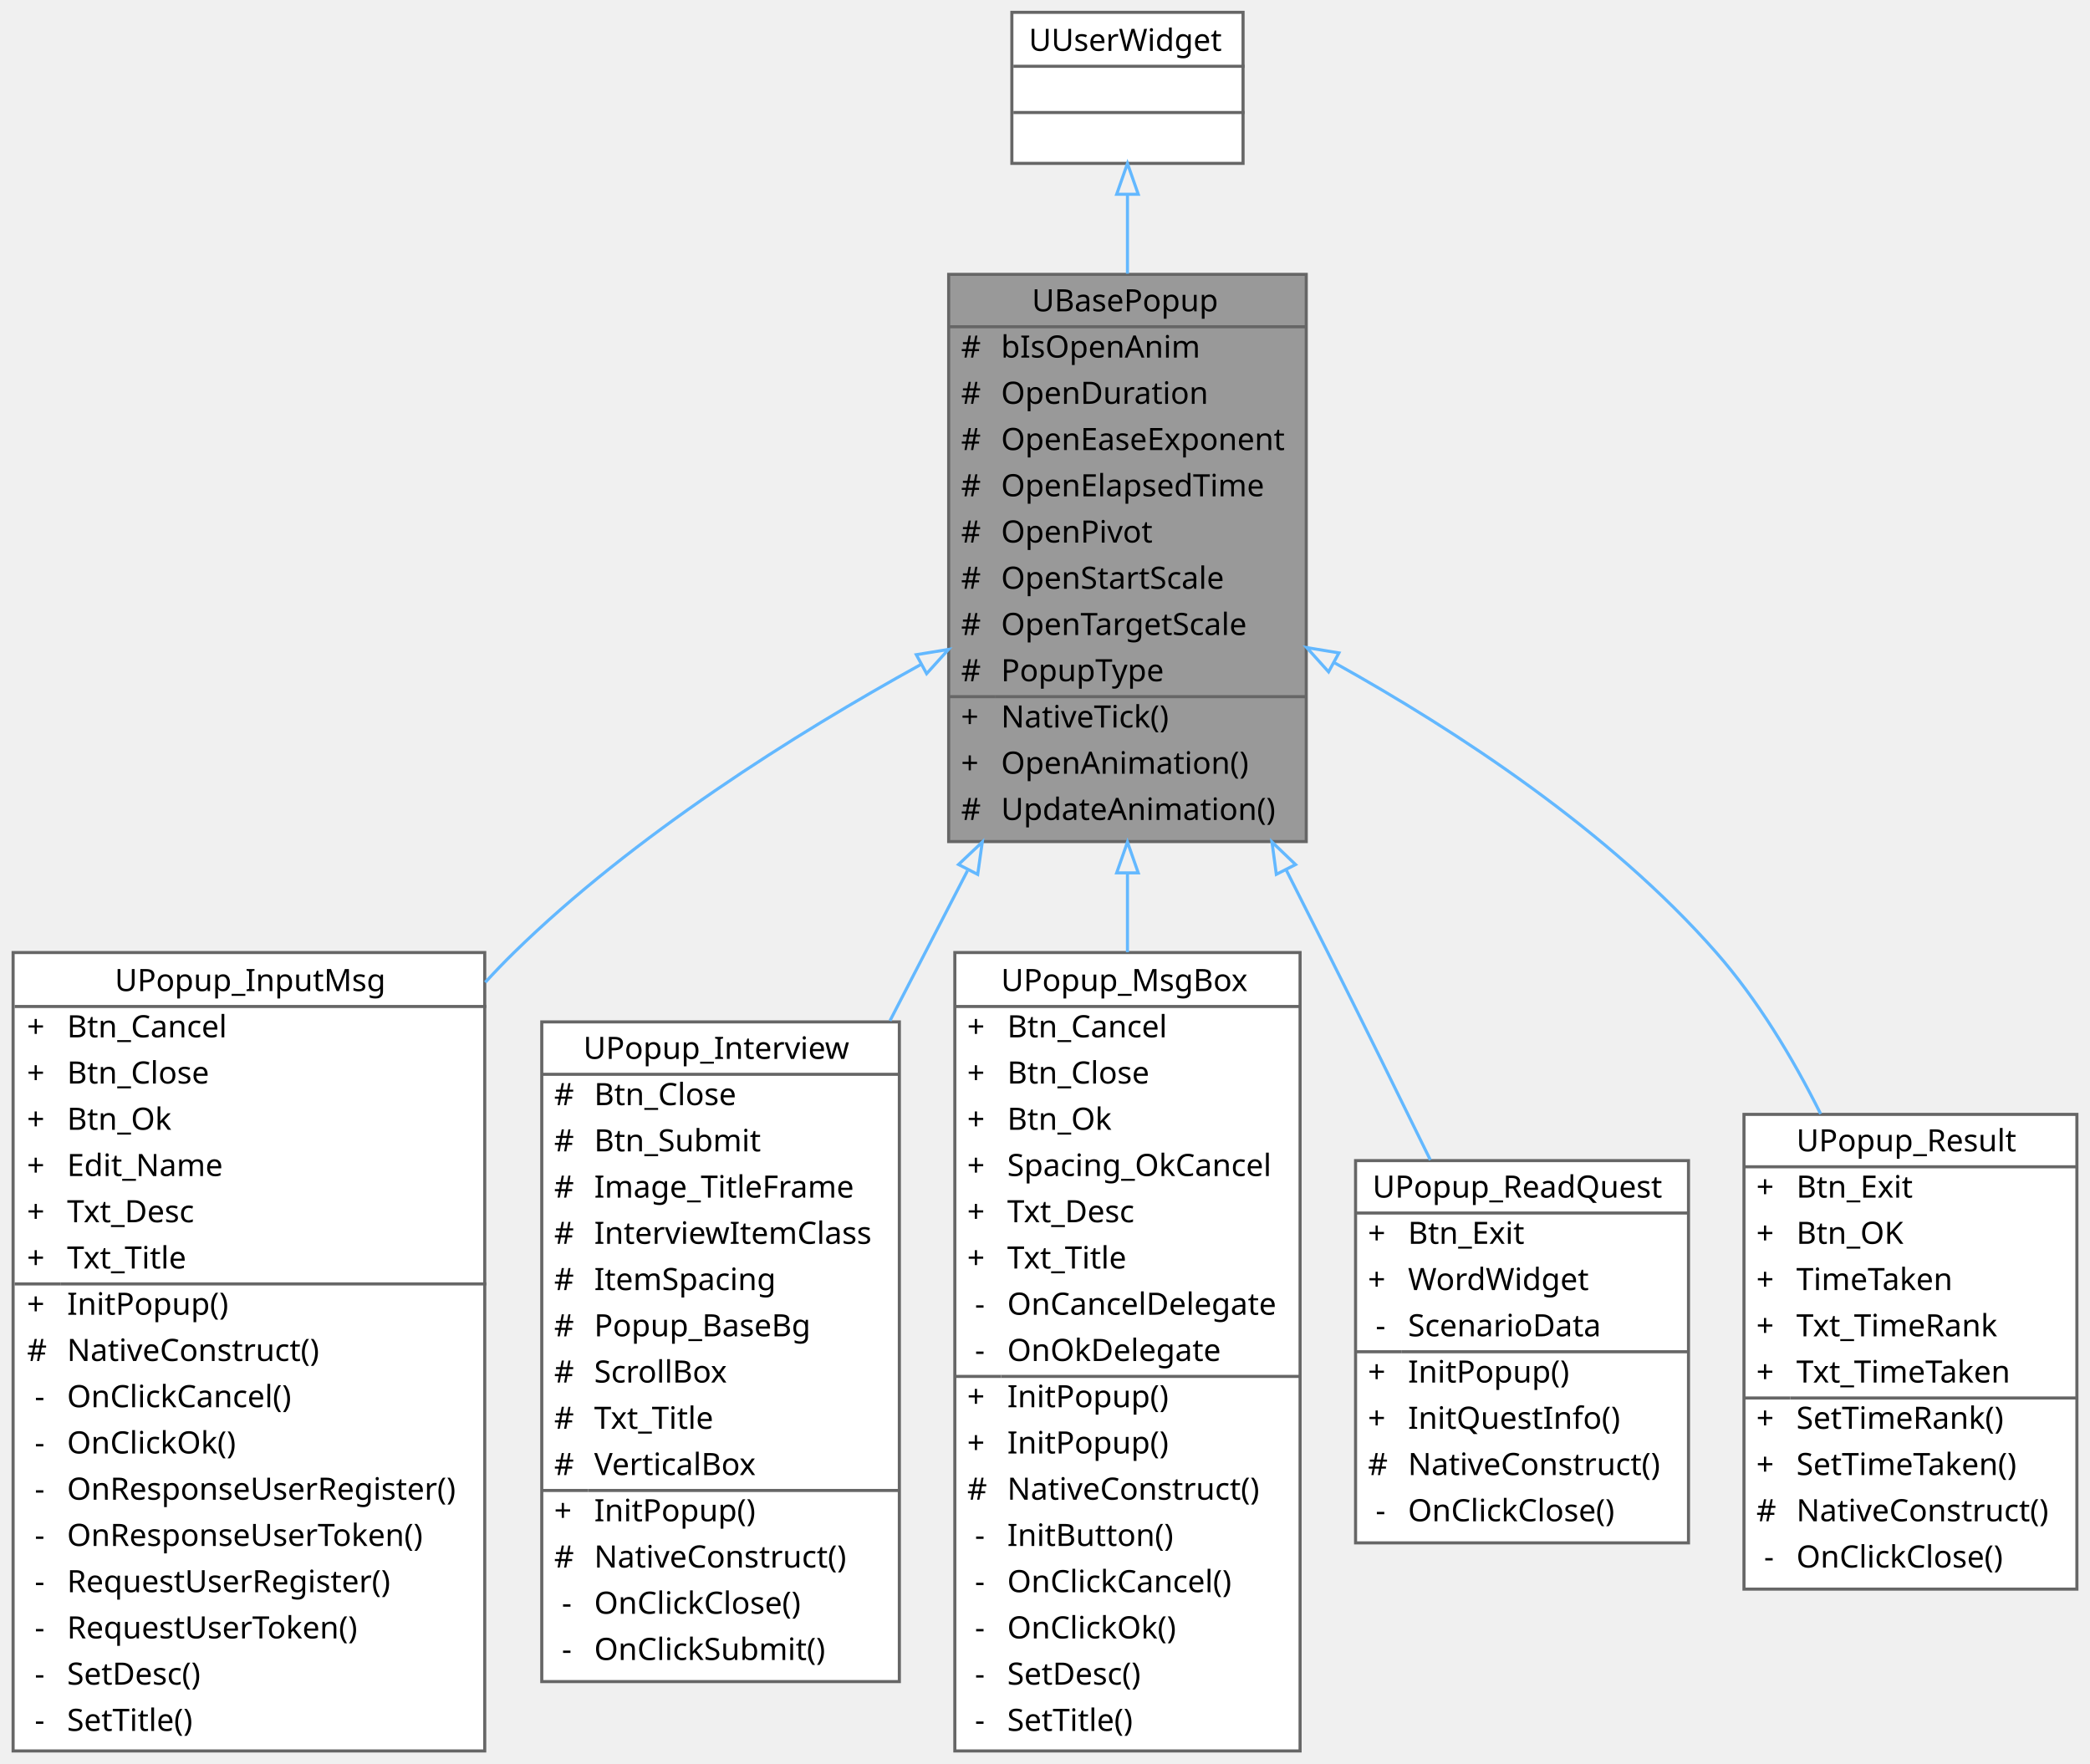
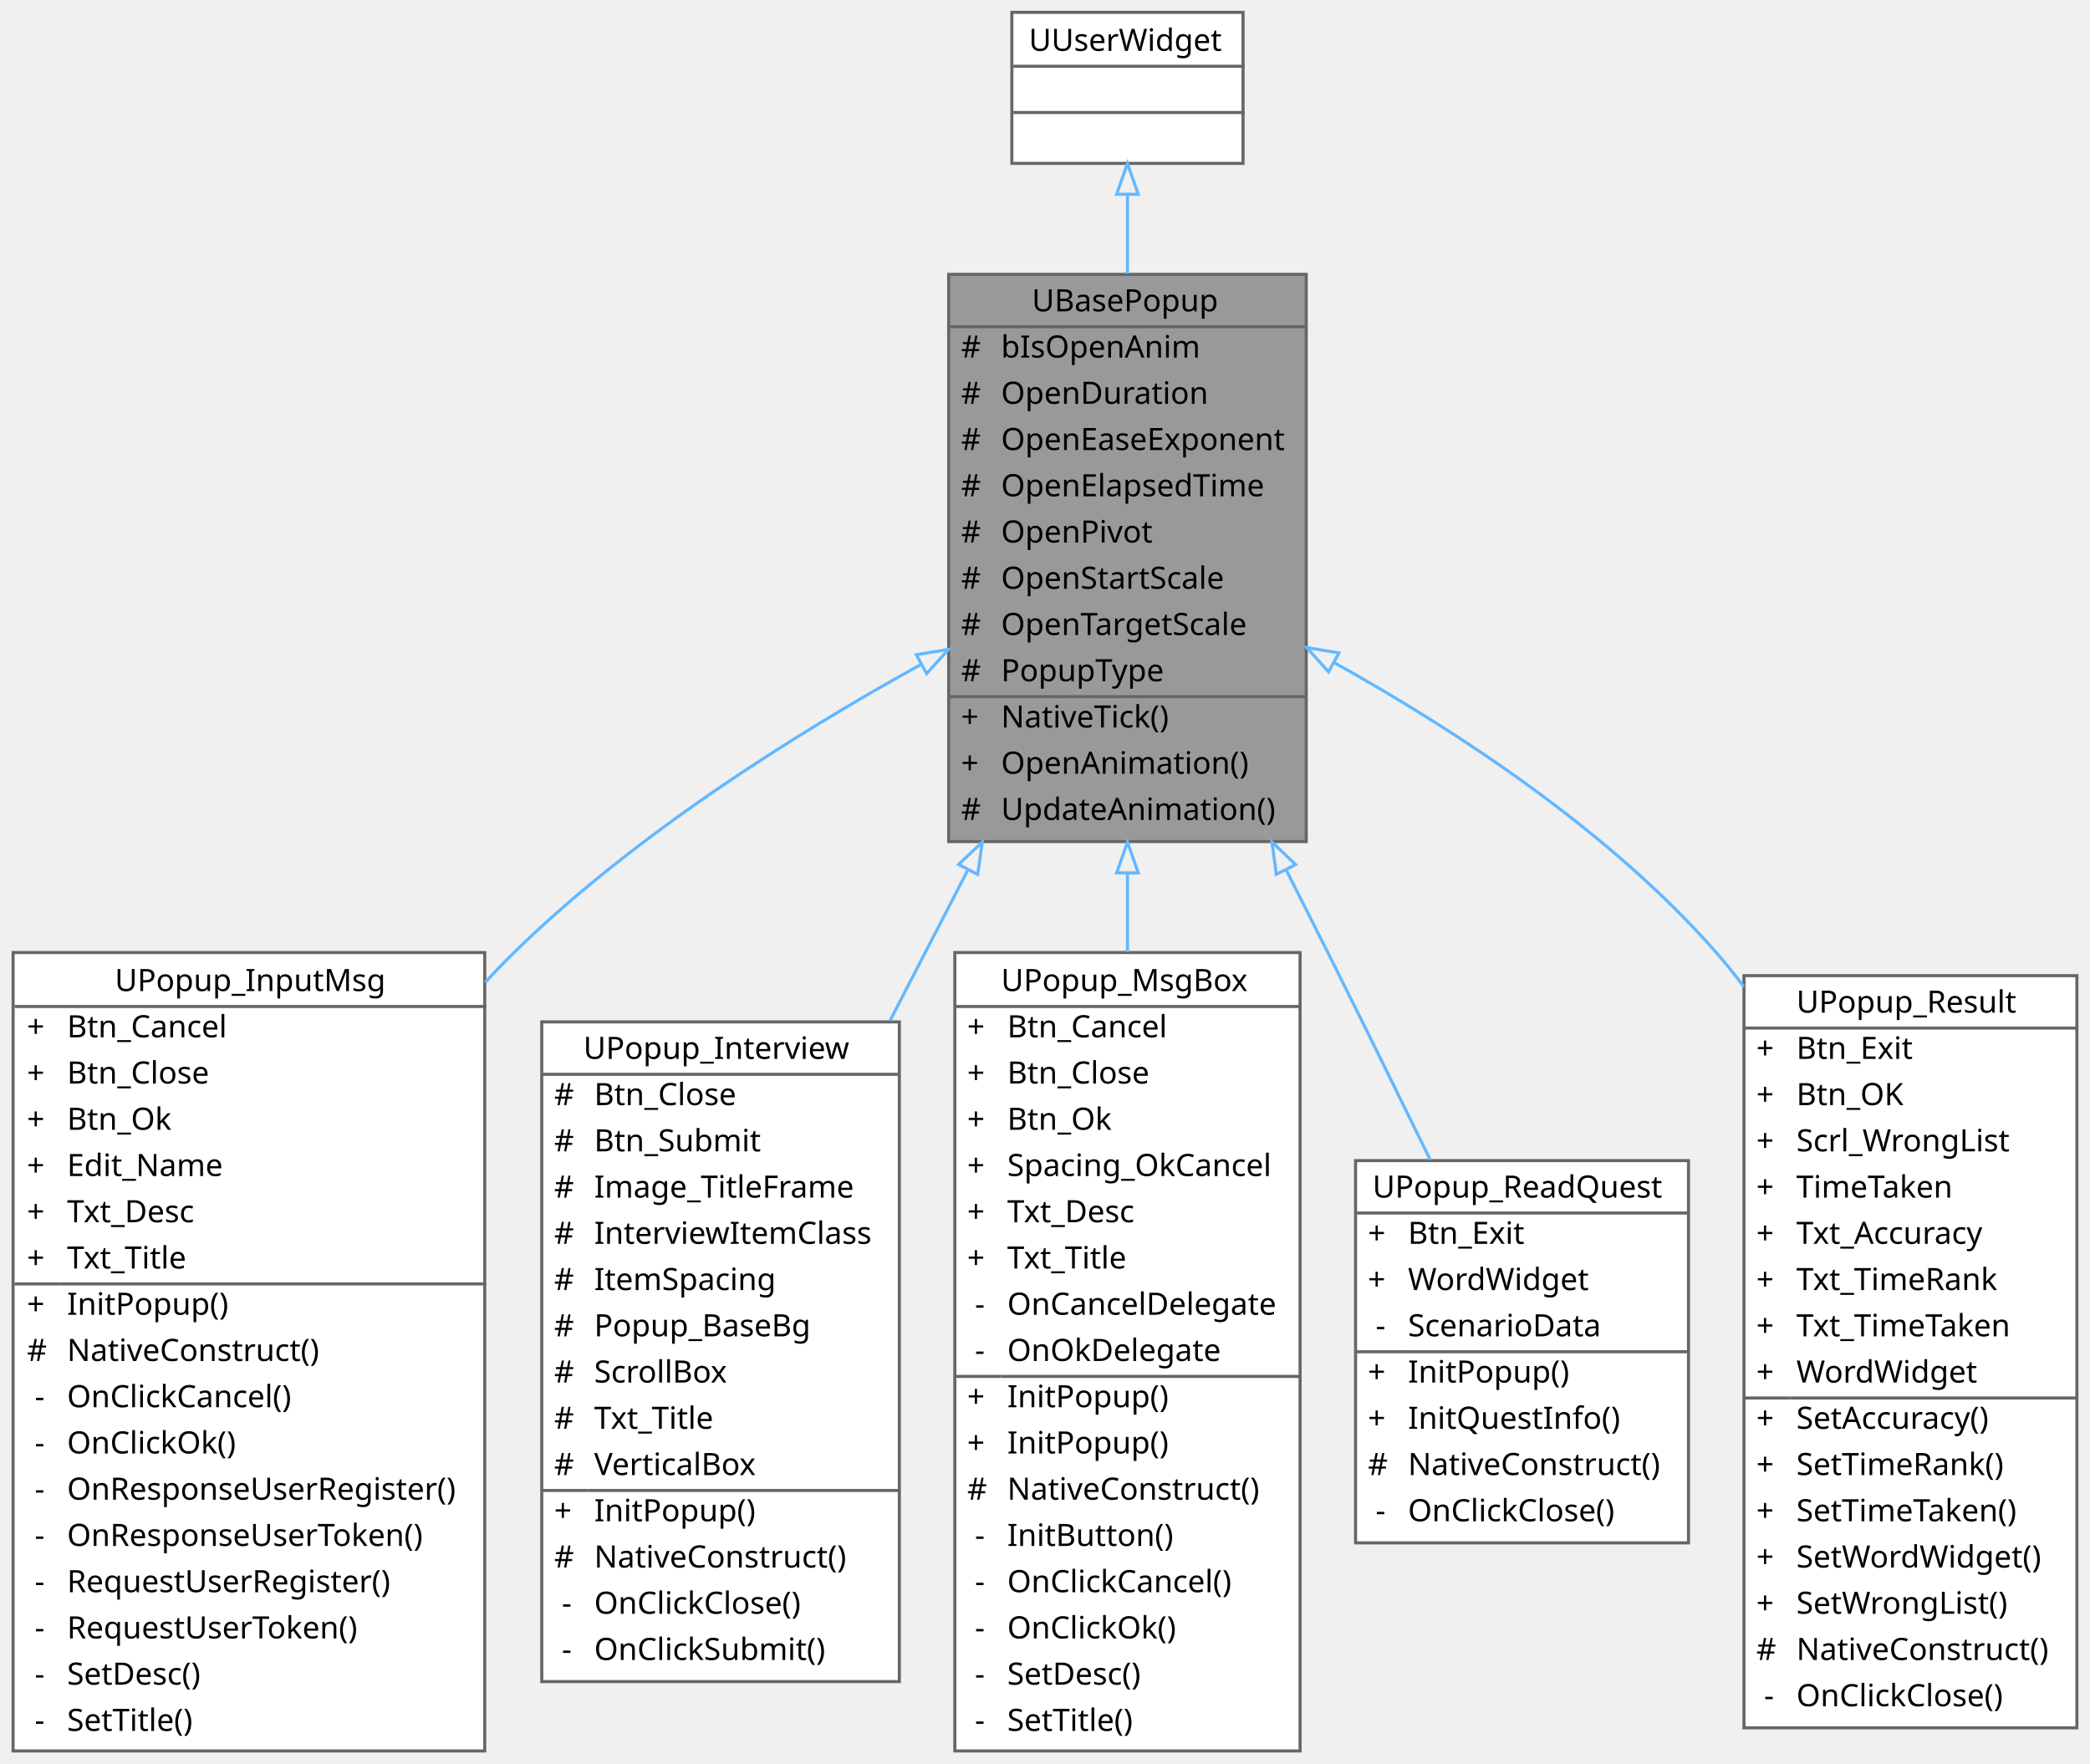
<svg xmlns="http://www.w3.org/2000/svg" xmlns:xlink="http://www.w3.org/1999/xlink" width="678pt" height="572pt" viewBox="0.00 0.00 677.50 572.00">
  <g id="graph0" class="graph" transform="scale(1 1) rotate(0) translate(4 568)">
    <g id="Node000001" class="node">
      <g id="a_Node000001">
        <a xlink:title="모든 팝업의 기본 클래스">
          <polygon fill="#999999" stroke="transparent" points="419.5,-479 303.5,-479 303.5,-295 419.5,-295 419.5,-479" />
          <text text-anchor="start" x="330.5" y="-467" font-family="Malgun Gothic" font-size="10.00">UBasePopup</text>
          <text text-anchor="start" x="307.5" y="-452" font-family="Malgun Gothic" font-size="10.00">#</text>
          <text text-anchor="start" x="320.5" y="-452" font-family="Malgun Gothic" font-size="10.00">bIsOpenAnim</text>
          <text text-anchor="start" x="307.5" y="-437" font-family="Malgun Gothic" font-size="10.00">#</text>
          <text text-anchor="start" x="320.5" y="-437" font-family="Malgun Gothic" font-size="10.00">OpenDuration</text>
          <text text-anchor="start" x="307.5" y="-422" font-family="Malgun Gothic" font-size="10.00">#</text>
          <text text-anchor="start" x="320.5" y="-422" font-family="Malgun Gothic" font-size="10.00">OpenEaseExponent</text>
          <text text-anchor="start" x="307.5" y="-407" font-family="Malgun Gothic" font-size="10.00">#</text>
          <text text-anchor="start" x="320.5" y="-407" font-family="Malgun Gothic" font-size="10.00">OpenElapsedTime</text>
          <text text-anchor="start" x="307.5" y="-392" font-family="Malgun Gothic" font-size="10.00">#</text>
          <text text-anchor="start" x="320.5" y="-392" font-family="Malgun Gothic" font-size="10.00">OpenPivot</text>
          <text text-anchor="start" x="307.5" y="-377" font-family="Malgun Gothic" font-size="10.00">#</text>
          <text text-anchor="start" x="320.5" y="-377" font-family="Malgun Gothic" font-size="10.00">OpenStartScale</text>
          <text text-anchor="start" x="307.5" y="-362" font-family="Malgun Gothic" font-size="10.00">#</text>
          <text text-anchor="start" x="320.5" y="-362" font-family="Malgun Gothic" font-size="10.00">OpenTargetScale</text>
          <text text-anchor="start" x="307.5" y="-347" font-family="Malgun Gothic" font-size="10.00">#</text>
          <text text-anchor="start" x="320.5" y="-347" font-family="Malgun Gothic" font-size="10.00">PopupType</text>
          <text text-anchor="start" x="307.5" y="-332" font-family="Malgun Gothic" font-size="10.00">+</text>
          <text text-anchor="start" x="320.5" y="-332" font-family="Malgun Gothic" font-size="10.00">NativeTick()</text>
          <text text-anchor="start" x="307.5" y="-317" font-family="Malgun Gothic" font-size="10.00">+</text>
          <text text-anchor="start" x="320.5" y="-317" font-family="Malgun Gothic" font-size="10.00">OpenAnimation()</text>
          <text text-anchor="start" x="307.5" y="-302" font-family="Malgun Gothic" font-size="10.00">#</text>
          <text text-anchor="start" x="320.5" y="-302" font-family="Malgun Gothic" font-size="10.00">UpdateAnimation()</text>
          <polygon fill="#666666" stroke="#666666" points="303.5,-462 303.5,-462 419.5,-462 419.5,-462 303.5,-462" />
          <polygon fill="#666666" stroke="#666666" points="303.5,-342 303.5,-342 318.5,-342 318.5,-342 303.5,-342" />
          <polygon fill="#666666" stroke="#666666" points="318.5,-342 318.5,-342 419.5,-342 419.5,-342 318.5,-342" />
          <polygon fill="none" stroke="#666666" points="303.5,-295 303.5,-479 419.5,-479 419.5,-295 303.5,-295" />
        </a>
      </g>
    </g>
    <g id="Node000003" class="node">
      <g id="a_Node000003">
        <a xlink:href="classUPopup__InputMsg.html" target="_top" xlink:title=" ">
          <polygon fill="white" stroke="transparent" points="153,-259 0,-259 0,0 153,0 153,-259" />
          <text text-anchor="start" x="33" y="-246.5" font-family="Malgun Gothic" font-size="10.00">UPopup_InputMsg</text>
          <text text-anchor="start" x="4.5" y="-231.5" font-family="Malgun Gothic" font-size="10.00">+</text>
          <text text-anchor="start" x="17.5" y="-231.5" font-family="Malgun Gothic" font-size="10.00">Btn_Cancel</text>
          <text text-anchor="start" x="4.5" y="-216.5" font-family="Malgun Gothic" font-size="10.00">+</text>
          <text text-anchor="start" x="17.5" y="-216.5" font-family="Malgun Gothic" font-size="10.00">Btn_Close</text>
          <text text-anchor="start" x="4.5" y="-201.5" font-family="Malgun Gothic" font-size="10.00">+</text>
          <text text-anchor="start" x="17.5" y="-201.5" font-family="Malgun Gothic" font-size="10.00">Btn_Ok</text>
          <text text-anchor="start" x="4.5" y="-186.5" font-family="Malgun Gothic" font-size="10.00">+</text>
          <text text-anchor="start" x="17.5" y="-186.5" font-family="Malgun Gothic" font-size="10.00">Edit_Name</text>
          <text text-anchor="start" x="4.5" y="-171.5" font-family="Malgun Gothic" font-size="10.00">+</text>
          <text text-anchor="start" x="17.5" y="-171.5" font-family="Malgun Gothic" font-size="10.00">Txt_Desc</text>
          <text text-anchor="start" x="4.5" y="-156.5" font-family="Malgun Gothic" font-size="10.00">+</text>
          <text text-anchor="start" x="17.5" y="-156.5" font-family="Malgun Gothic" font-size="10.00">Txt_Title</text>
          <text text-anchor="start" x="4.5" y="-141.5" font-family="Malgun Gothic" font-size="10.00">+</text>
          <text text-anchor="start" x="17.5" y="-141.5" font-family="Malgun Gothic" font-size="10.00">InitPopup()</text>
          <text text-anchor="start" x="4.5" y="-126.5" font-family="Malgun Gothic" font-size="10.00">#</text>
          <text text-anchor="start" x="17.5" y="-126.5" font-family="Malgun Gothic" font-size="10.00">NativeConstruct()</text>
          <text text-anchor="start" x="7" y="-111.5" font-family="Malgun Gothic" font-size="10.00">-</text>
          <text text-anchor="start" x="17.5" y="-111.5" font-family="Malgun Gothic" font-size="10.00">OnClickCancel()</text>
          <text text-anchor="start" x="7" y="-96.5" font-family="Malgun Gothic" font-size="10.00">-</text>
          <text text-anchor="start" x="17.5" y="-96.5" font-family="Malgun Gothic" font-size="10.00">OnClickOk()</text>
          <text text-anchor="start" x="7" y="-81.5" font-family="Malgun Gothic" font-size="10.00">-</text>
          <text text-anchor="start" x="17.5" y="-81.5" font-family="Malgun Gothic" font-size="10.00">OnResponseUserRegister()</text>
          <text text-anchor="start" x="7" y="-66.5" font-family="Malgun Gothic" font-size="10.00">-</text>
          <text text-anchor="start" x="17.5" y="-66.5" font-family="Malgun Gothic" font-size="10.00">OnResponseUserToken()</text>
          <text text-anchor="start" x="7" y="-51.5" font-family="Malgun Gothic" font-size="10.00">-</text>
          <text text-anchor="start" x="17.5" y="-51.5" font-family="Malgun Gothic" font-size="10.00">RequestUserRegister()</text>
          <text text-anchor="start" x="7" y="-36.5" font-family="Malgun Gothic" font-size="10.00">-</text>
          <text text-anchor="start" x="17.5" y="-36.5" font-family="Malgun Gothic" font-size="10.00">RequestUserToken()</text>
          <text text-anchor="start" x="7" y="-21.5" font-family="Malgun Gothic" font-size="10.00">-</text>
          <text text-anchor="start" x="17.5" y="-21.5" font-family="Malgun Gothic" font-size="10.00">SetDesc()</text>
          <text text-anchor="start" x="7" y="-6.5" font-family="Malgun Gothic" font-size="10.00">-</text>
          <text text-anchor="start" x="17.5" y="-6.5" font-family="Malgun Gothic" font-size="10.00">SetTitle()</text>
          <polygon fill="#666666" stroke="#666666" points="0.5,-241.5 0.5,-241.5 153.5,-241.5 153.5,-241.5 0.5,-241.5" />
          <polygon fill="#666666" stroke="#666666" points="0.5,-151.5 0.5,-151.5 15.5,-151.5 15.5,-151.5 0.5,-151.5" />
          <polygon fill="#666666" stroke="#666666" points="15.5,-151.5 15.5,-151.5 153.5,-151.5 153.5,-151.5 15.5,-151.5" />
          <polygon fill="none" stroke="#666666" points="0,0 0,-259 153,-259 153,0 0,0" />
        </a>
      </g>
    </g>
    <g id="edge2_Node000001_Node000003" class="edge">
      <g id="a_edge2_Node000001_Node000003">
        <a xlink:title=" ">
          <path fill="none" stroke="#63b8ff" d="M294.59,-352.5C253.46,-329.79 201.39,-297.05 162.5,-259 159.33,-255.9 156.22,-252.67 153.16,-249.33" />
          <polygon fill="none" stroke="#63b8ff" points="293,-355.62 303.45,-357.33 296.35,-349.47 293,-355.62" />
        </a>
      </g>
    </g>
    <g id="Node000004" class="node">
      <g id="a_Node000004">
        <a xlink:href="classUPopup__Interview.html" target="_top" xlink:title=" ">
          <polygon fill="white" stroke="transparent" points="287.5,-236.5 171.5,-236.5 171.5,-22.5 287.5,-22.5 287.5,-236.5" />
          <text text-anchor="start" x="185" y="-224.5" font-family="Malgun Gothic" font-size="10.00">UPopup_Interview</text>
          <text text-anchor="start" x="175.5" y="-209.5" font-family="Malgun Gothic" font-size="10.00">#</text>
          <text text-anchor="start" x="188.5" y="-209.5" font-family="Malgun Gothic" font-size="10.00">Btn_Close</text>
          <text text-anchor="start" x="175.5" y="-194.5" font-family="Malgun Gothic" font-size="10.00">#</text>
          <text text-anchor="start" x="188.5" y="-194.5" font-family="Malgun Gothic" font-size="10.00">Btn_Submit</text>
          <text text-anchor="start" x="175.5" y="-179.5" font-family="Malgun Gothic" font-size="10.00">#</text>
          <text text-anchor="start" x="188.5" y="-179.5" font-family="Malgun Gothic" font-size="10.00">Image_TitleFrame</text>
          <text text-anchor="start" x="175.5" y="-164.5" font-family="Malgun Gothic" font-size="10.00">#</text>
          <text text-anchor="start" x="188.5" y="-164.5" font-family="Malgun Gothic" font-size="10.00">InterviewItemClass</text>
          <text text-anchor="start" x="175.5" y="-149.5" font-family="Malgun Gothic" font-size="10.00">#</text>
          <text text-anchor="start" x="188.5" y="-149.5" font-family="Malgun Gothic" font-size="10.00">ItemSpacing</text>
          <text text-anchor="start" x="175.5" y="-134.5" font-family="Malgun Gothic" font-size="10.00">#</text>
          <text text-anchor="start" x="188.5" y="-134.5" font-family="Malgun Gothic" font-size="10.00">Popup_BaseBg</text>
          <text text-anchor="start" x="175.5" y="-119.5" font-family="Malgun Gothic" font-size="10.00">#</text>
          <text text-anchor="start" x="188.5" y="-119.5" font-family="Malgun Gothic" font-size="10.00">ScrollBox</text>
          <text text-anchor="start" x="175.5" y="-104.5" font-family="Malgun Gothic" font-size="10.00">#</text>
          <text text-anchor="start" x="188.5" y="-104.5" font-family="Malgun Gothic" font-size="10.00">Txt_Title</text>
          <text text-anchor="start" x="175.5" y="-89.5" font-family="Malgun Gothic" font-size="10.00">#</text>
          <text text-anchor="start" x="188.5" y="-89.5" font-family="Malgun Gothic" font-size="10.00">VerticalBox</text>
          <text text-anchor="start" x="175.5" y="-74.5" font-family="Malgun Gothic" font-size="10.00">+</text>
          <text text-anchor="start" x="188.5" y="-74.5" font-family="Malgun Gothic" font-size="10.00">InitPopup()</text>
          <text text-anchor="start" x="175.5" y="-59.5" font-family="Malgun Gothic" font-size="10.00">#</text>
          <text text-anchor="start" x="188.5" y="-59.5" font-family="Malgun Gothic" font-size="10.00">NativeConstruct()</text>
          <text text-anchor="start" x="178" y="-44.5" font-family="Malgun Gothic" font-size="10.00">-</text>
          <text text-anchor="start" x="188.5" y="-44.5" font-family="Malgun Gothic" font-size="10.00">OnClickClose()</text>
          <text text-anchor="start" x="178" y="-29.5" font-family="Malgun Gothic" font-size="10.00">-</text>
          <text text-anchor="start" x="188.5" y="-29.5" font-family="Malgun Gothic" font-size="10.00">OnClickSubmit()</text>
          <polygon fill="#666666" stroke="#666666" points="171.5,-219.5 171.5,-219.5 287.5,-219.5 287.5,-219.5 171.5,-219.5" />
          <polygon fill="#666666" stroke="#666666" points="171.5,-84.5 171.5,-84.5 186.5,-84.5 186.5,-84.5 171.5,-84.5" />
          <polygon fill="#666666" stroke="#666666" points="186.5,-84.5 186.5,-84.5 287.5,-84.5 287.5,-84.5 186.5,-84.5" />
          <polygon fill="none" stroke="#666666" points="171.5,-22.5 171.5,-236.5 287.5,-236.5 287.5,-22.5 171.5,-22.5" />
        </a>
      </g>
    </g>
    <g id="edge3_Node000001_Node000004" class="edge">
      <g id="a_edge3_Node000001_Node000004">
        <a xlink:title=" ">
          <path fill="none" stroke="#63b8ff" d="M309.59,-285.52C301.34,-269.55 292.78,-252.98 284.46,-236.88" />
          <polygon fill="none" stroke="#63b8ff" points="306.7,-287.56 314.4,-294.84 312.92,-284.35 306.7,-287.56" />
        </a>
      </g>
    </g>
    <g id="Node000005" class="node">
      <g id="a_Node000005">
        <a xlink:href="classUPopup__MsgBox.html" target="_top" xlink:title=" ">
          <polygon fill="white" stroke="transparent" points="417.5,-259 305.5,-259 305.5,0 417.5,0 417.5,-259" />
          <text text-anchor="start" x="320.5" y="-246.5" font-family="Malgun Gothic" font-size="10.00">UPopup_MsgBox</text>
          <text text-anchor="start" x="309.5" y="-231.5" font-family="Malgun Gothic" font-size="10.00">+</text>
          <text text-anchor="start" x="322.5" y="-231.5" font-family="Malgun Gothic" font-size="10.00">Btn_Cancel</text>
          <text text-anchor="start" x="309.5" y="-216.5" font-family="Malgun Gothic" font-size="10.00">+</text>
          <text text-anchor="start" x="322.5" y="-216.5" font-family="Malgun Gothic" font-size="10.00">Btn_Close</text>
          <text text-anchor="start" x="309.5" y="-201.5" font-family="Malgun Gothic" font-size="10.00">+</text>
          <text text-anchor="start" x="322.5" y="-201.5" font-family="Malgun Gothic" font-size="10.00">Btn_Ok</text>
          <text text-anchor="start" x="309.5" y="-186.5" font-family="Malgun Gothic" font-size="10.00">+</text>
          <text text-anchor="start" x="322.5" y="-186.5" font-family="Malgun Gothic" font-size="10.00">Spacing_OkCancel</text>
          <text text-anchor="start" x="309.5" y="-171.5" font-family="Malgun Gothic" font-size="10.00">+</text>
          <text text-anchor="start" x="322.5" y="-171.5" font-family="Malgun Gothic" font-size="10.00">Txt_Desc</text>
          <text text-anchor="start" x="309.5" y="-156.5" font-family="Malgun Gothic" font-size="10.00">+</text>
          <text text-anchor="start" x="322.5" y="-156.5" font-family="Malgun Gothic" font-size="10.00">Txt_Title</text>
          <text text-anchor="start" x="312" y="-141.5" font-family="Malgun Gothic" font-size="10.00">-</text>
          <text text-anchor="start" x="322.5" y="-141.5" font-family="Malgun Gothic" font-size="10.00">OnCancelDelegate</text>
          <text text-anchor="start" x="312" y="-126.5" font-family="Malgun Gothic" font-size="10.00">-</text>
          <text text-anchor="start" x="322.5" y="-126.5" font-family="Malgun Gothic" font-size="10.00">OnOkDelegate</text>
          <text text-anchor="start" x="309.5" y="-111.5" font-family="Malgun Gothic" font-size="10.00">+</text>
          <text text-anchor="start" x="322.5" y="-111.5" font-family="Malgun Gothic" font-size="10.00">InitPopup()</text>
          <text text-anchor="start" x="309.5" y="-96.5" font-family="Malgun Gothic" font-size="10.00">+</text>
          <text text-anchor="start" x="322.5" y="-96.5" font-family="Malgun Gothic" font-size="10.00">InitPopup()</text>
          <text text-anchor="start" x="309.5" y="-81.5" font-family="Malgun Gothic" font-size="10.00">#</text>
          <text text-anchor="start" x="322.5" y="-81.5" font-family="Malgun Gothic" font-size="10.00">NativeConstruct()</text>
          <text text-anchor="start" x="312" y="-66.5" font-family="Malgun Gothic" font-size="10.00">-</text>
          <text text-anchor="start" x="322.5" y="-66.5" font-family="Malgun Gothic" font-size="10.00">InitButton()</text>
          <text text-anchor="start" x="312" y="-51.5" font-family="Malgun Gothic" font-size="10.00">-</text>
          <text text-anchor="start" x="322.5" y="-51.5" font-family="Malgun Gothic" font-size="10.00">OnClickCancel()</text>
          <text text-anchor="start" x="312" y="-36.5" font-family="Malgun Gothic" font-size="10.00">-</text>
          <text text-anchor="start" x="322.5" y="-36.5" font-family="Malgun Gothic" font-size="10.00">OnClickOk()</text>
          <text text-anchor="start" x="312" y="-21.5" font-family="Malgun Gothic" font-size="10.00">-</text>
          <text text-anchor="start" x="322.5" y="-21.5" font-family="Malgun Gothic" font-size="10.00">SetDesc()</text>
          <text text-anchor="start" x="312" y="-6.5" font-family="Malgun Gothic" font-size="10.00">-</text>
          <text text-anchor="start" x="322.5" y="-6.5" font-family="Malgun Gothic" font-size="10.00">SetTitle()</text>
          <polygon fill="#666666" stroke="#666666" points="305.5,-241.5 305.5,-241.5 417.5,-241.5 417.5,-241.5 305.5,-241.5" />
          <polygon fill="#666666" stroke="#666666" points="305.5,-121.5 305.5,-121.5 320.5,-121.5 320.5,-121.5 305.5,-121.5" />
          <polygon fill="#666666" stroke="#666666" points="320.5,-121.5 320.5,-121.5 417.5,-121.5 417.5,-121.5 320.5,-121.5" />
          <polygon fill="none" stroke="#666666" points="305.5,0 305.5,-259 417.5,-259 417.5,0 305.5,0" />
        </a>
      </g>
    </g>
    <g id="edge4_Node000001_Node000005" class="edge">
      <g id="a_edge4_Node000001_Node000005">
        <a xlink:title=" ">
          <path fill="none" stroke="#63b8ff" d="M361.5,-284.67C361.5,-276.27 361.5,-267.7 361.5,-259.12" />
          <polygon fill="none" stroke="#63b8ff" points="358,-284.84 361.5,-294.84 365,-284.84 358,-284.84" />
        </a>
      </g>
    </g>
    <g id="Node000006" class="node">
      <g id="a_Node000006">
        <a xlink:href="classUPopup__ReadQuest.html" target="_top" xlink:title="Read 퀘스트 메인 위젯">
          <polygon fill="white" stroke="transparent" points="543.5,-191.5 435.5,-191.5 435.5,-67.5 543.5,-67.5 543.5,-191.5" />
          <text text-anchor="start" x="441" y="-179.5" font-family="Malgun Gothic" font-size="10.00">UPopup_ReadQuest</text>
          <text text-anchor="start" x="439.5" y="-164.5" font-family="Malgun Gothic" font-size="10.00">+</text>
          <text text-anchor="start" x="452.5" y="-164.5" font-family="Malgun Gothic" font-size="10.00">Btn_Exit</text>
          <text text-anchor="start" x="439.5" y="-149.5" font-family="Malgun Gothic" font-size="10.00">+</text>
          <text text-anchor="start" x="452.5" y="-149.5" font-family="Malgun Gothic" font-size="10.00">WordWidget</text>
          <text text-anchor="start" x="442" y="-134.5" font-family="Malgun Gothic" font-size="10.00">-</text>
          <text text-anchor="start" x="452.5" y="-134.5" font-family="Malgun Gothic" font-size="10.00">ScenarioData</text>
          <text text-anchor="start" x="439.5" y="-119.5" font-family="Malgun Gothic" font-size="10.00">+</text>
          <text text-anchor="start" x="452.5" y="-119.5" font-family="Malgun Gothic" font-size="10.00">InitPopup()</text>
          <text text-anchor="start" x="439.5" y="-104.5" font-family="Malgun Gothic" font-size="10.00">+</text>
          <text text-anchor="start" x="452.5" y="-104.5" font-family="Malgun Gothic" font-size="10.00">InitQuestInfo()</text>
          <text text-anchor="start" x="439.5" y="-89.5" font-family="Malgun Gothic" font-size="10.00">#</text>
          <text text-anchor="start" x="452.5" y="-89.5" font-family="Malgun Gothic" font-size="10.00">NativeConstruct()</text>
          <text text-anchor="start" x="442" y="-74.5" font-family="Malgun Gothic" font-size="10.00">-</text>
          <text text-anchor="start" x="452.5" y="-74.5" font-family="Malgun Gothic" font-size="10.00">OnClickClose()</text>
          <polygon fill="#666666" stroke="#666666" points="435.5,-174.5 435.5,-174.5 543.5,-174.5 543.5,-174.5 435.5,-174.5" />
          <polygon fill="#666666" stroke="#666666" points="435.5,-129.5 435.5,-129.5 450.5,-129.5 450.5,-129.5 435.5,-129.5" />
          <polygon fill="#666666" stroke="#666666" points="450.5,-129.5 450.5,-129.5 543.5,-129.5 543.5,-129.5 450.5,-129.5" />
          <polygon fill="none" stroke="#666666" points="435.5,-67.5 435.5,-191.5 543.5,-191.5 543.5,-67.5 435.5,-67.5" />
        </a>
      </g>
    </g>
    <g id="edge5_Node000001_Node000006" class="edge">
      <g id="a_edge5_Node000001_Node000006">
        <a xlink:title=" ">
          <path fill="none" stroke="#63b8ff" d="M412.98,-285.82C417.57,-276.76 422.13,-267.72 426.5,-259 437.46,-237.12 449.32,-213.05 459.75,-191.72" />
          <polygon fill="none" stroke="#63b8ff" points="409.79,-284.37 408.38,-294.87 416.03,-287.54 409.79,-284.37" />
        </a>
      </g>
    </g>
    <g id="Node000007" class="node">
      <g id="a_Node000007">
        <a xlink:href="classUPopup__Result.html" target="_top" xlink:title=" ">
-           <polygon fill="white" stroke="transparent" points="669.5,-206.5 561.5,-206.5 561.5,-52.5 669.5,-52.5 669.5,-206.5" />
-           <text text-anchor="start" x="578.5" y="-194.5" font-family="Malgun Gothic" font-size="10.00">UPopup_Result</text>
+           <polygon fill="white" stroke="transparent" points="669.5,-251.5 561.5,-251.5 561.5,-7.5 669.5,-7.5 669.5,-251.5" />
+           <text text-anchor="start" x="578.5" y="-239.5" font-family="Malgun Gothic" font-size="10.00">UPopup_Result</text>
+           <text text-anchor="start" x="565.5" y="-224.5" font-family="Malgun Gothic" font-size="10.00">+</text>
+           <text text-anchor="start" x="578.5" y="-224.5" font-family="Malgun Gothic" font-size="10.00">Btn_Exit</text>
+           <text text-anchor="start" x="565.5" y="-209.5" font-family="Malgun Gothic" font-size="10.00">+</text>
+           <text text-anchor="start" x="578.5" y="-209.5" font-family="Malgun Gothic" font-size="10.00">Btn_OK</text>
+           <text text-anchor="start" x="565.5" y="-194.5" font-family="Malgun Gothic" font-size="10.00">+</text>
+           <text text-anchor="start" x="578.5" y="-194.5" font-family="Malgun Gothic" font-size="10.00">Scrl_WrongList</text>
          <text text-anchor="start" x="565.5" y="-179.5" font-family="Malgun Gothic" font-size="10.00">+</text>
-           <text text-anchor="start" x="578.5" y="-179.5" font-family="Malgun Gothic" font-size="10.00">Btn_Exit</text>
+           <text text-anchor="start" x="578.5" y="-179.5" font-family="Malgun Gothic" font-size="10.00">TimeTaken</text>
          <text text-anchor="start" x="565.5" y="-164.5" font-family="Malgun Gothic" font-size="10.00">+</text>
-           <text text-anchor="start" x="578.5" y="-164.5" font-family="Malgun Gothic" font-size="10.00">Btn_OK</text>
+           <text text-anchor="start" x="578.5" y="-164.5" font-family="Malgun Gothic" font-size="10.00">Txt_Accuracy</text>
          <text text-anchor="start" x="565.5" y="-149.5" font-family="Malgun Gothic" font-size="10.00">+</text>
-           <text text-anchor="start" x="578.5" y="-149.5" font-family="Malgun Gothic" font-size="10.00">TimeTaken</text>
+           <text text-anchor="start" x="578.5" y="-149.5" font-family="Malgun Gothic" font-size="10.00">Txt_TimeRank</text>
          <text text-anchor="start" x="565.5" y="-134.5" font-family="Malgun Gothic" font-size="10.00">+</text>
-           <text text-anchor="start" x="578.5" y="-134.5" font-family="Malgun Gothic" font-size="10.00">Txt_TimeRank</text>
+           <text text-anchor="start" x="578.5" y="-134.5" font-family="Malgun Gothic" font-size="10.00">Txt_TimeTaken</text>
          <text text-anchor="start" x="565.5" y="-119.5" font-family="Malgun Gothic" font-size="10.00">+</text>
-           <text text-anchor="start" x="578.5" y="-119.5" font-family="Malgun Gothic" font-size="10.00">Txt_TimeTaken</text>
+           <text text-anchor="start" x="578.5" y="-119.5" font-family="Malgun Gothic" font-size="10.00">WordWidget</text>
          <text text-anchor="start" x="565.5" y="-104.5" font-family="Malgun Gothic" font-size="10.00">+</text>
-           <text text-anchor="start" x="578.5" y="-104.5" font-family="Malgun Gothic" font-size="10.00">SetTimeRank()</text>
+           <text text-anchor="start" x="578.5" y="-104.5" font-family="Malgun Gothic" font-size="10.00">SetAccuracy()</text>
          <text text-anchor="start" x="565.5" y="-89.5" font-family="Malgun Gothic" font-size="10.00">+</text>
-           <text text-anchor="start" x="578.5" y="-89.5" font-family="Malgun Gothic" font-size="10.00">SetTimeTaken()</text>
-           <text text-anchor="start" x="565.5" y="-74.5" font-family="Malgun Gothic" font-size="10.00">#</text>
-           <text text-anchor="start" x="578.5" y="-74.5" font-family="Malgun Gothic" font-size="10.00">NativeConstruct()</text>
-           <text text-anchor="start" x="568" y="-59.5" font-family="Malgun Gothic" font-size="10.00">-</text>
-           <text text-anchor="start" x="578.5" y="-59.5" font-family="Malgun Gothic" font-size="10.00">OnClickClose()</text>
-           <polygon fill="#666666" stroke="#666666" points="561.5,-189.5 561.5,-189.5 669.5,-189.5 669.5,-189.5 561.5,-189.5" />
+           <text text-anchor="start" x="578.5" y="-89.5" font-family="Malgun Gothic" font-size="10.00">SetTimeRank()</text>
+           <text text-anchor="start" x="565.5" y="-74.5" font-family="Malgun Gothic" font-size="10.00">+</text>
+           <text text-anchor="start" x="578.5" y="-74.5" font-family="Malgun Gothic" font-size="10.00">SetTimeTaken()</text>
+           <text text-anchor="start" x="565.5" y="-59.5" font-family="Malgun Gothic" font-size="10.00">+</text>
+           <text text-anchor="start" x="578.5" y="-59.5" font-family="Malgun Gothic" font-size="10.00">SetWordWidget()</text>
+           <text text-anchor="start" x="565.5" y="-44.5" font-family="Malgun Gothic" font-size="10.00">+</text>
+           <text text-anchor="start" x="578.5" y="-44.5" font-family="Malgun Gothic" font-size="10.00">SetWrongList()</text>
+           <text text-anchor="start" x="565.5" y="-29.5" font-family="Malgun Gothic" font-size="10.00">#</text>
+           <text text-anchor="start" x="578.5" y="-29.5" font-family="Malgun Gothic" font-size="10.00">NativeConstruct()</text>
+           <text text-anchor="start" x="568" y="-14.5" font-family="Malgun Gothic" font-size="10.00">-</text>
+           <text text-anchor="start" x="578.5" y="-14.5" font-family="Malgun Gothic" font-size="10.00">OnClickClose()</text>
+           <polygon fill="#666666" stroke="#666666" points="561.5,-234.5 561.5,-234.5 669.5,-234.5 669.5,-234.5 561.5,-234.5" />
          <polygon fill="#666666" stroke="#666666" points="561.5,-114.5 561.5,-114.5 576.5,-114.5 576.5,-114.5 561.5,-114.5" />
          <polygon fill="#666666" stroke="#666666" points="576.5,-114.5 576.5,-114.5 669.5,-114.5 669.5,-114.5 576.5,-114.5" />
-           <polygon fill="none" stroke="#666666" points="561.5,-52.5 561.5,-206.5 669.5,-206.5 669.5,-52.5 561.5,-52.5" />
+           <polygon fill="none" stroke="#666666" points="561.5,-7.5 561.5,-251.5 669.5,-251.5 669.5,-7.5 561.5,-7.5" />
        </a>
      </g>
    </g>
    <g id="edge6_Node000001_Node000007" class="edge">
      <g id="a_edge6_Node000001_Node000007">
        <a xlink:title=" ">
-           <path fill="none" stroke="#63b8ff" d="M428.54,-353.06C468.48,-330.83 517.96,-298.39 552.5,-259 565.93,-243.68 577.22,-224.99 586.37,-206.66" />
+           <path fill="none" stroke="#63b8ff" d="M428.54,-353.06C468.48,-330.83 517.96,-298.39 552.5,-259 555.61,-255.45 558.61,-251.72 561.49,-247.86" />
          <polygon fill="none" stroke="#63b8ff" points="426.74,-350.06 419.65,-357.93 430.1,-356.2 426.74,-350.06" />
        </a>
      </g>
    </g>
    <g id="Node000002" class="node">
      <g id="a_Node000002">
        <a xlink:title=" ">
          <polygon fill="white" stroke="transparent" points="399,-564 324,-564 324,-515 399,-515 399,-564" />
          <text text-anchor="start" x="329.5" y="-551.5" font-family="Malgun Gothic" font-size="10.00">UUserWidget</text>
          <text text-anchor="start" x="360" y="-536.5" font-family="Malgun Gothic" font-size="10.00"> </text>
          <text text-anchor="start" x="360" y="-521.5" font-family="Malgun Gothic" font-size="10.00"> </text>
          <polygon fill="#666666" stroke="#666666" points="324.5,-546.5 324.5,-546.5 399.5,-546.5 399.5,-546.5 324.5,-546.5" />
          <polygon fill="#666666" stroke="#666666" points="324.5,-531.5 324.5,-531.5 399.5,-531.5 399.5,-531.5 324.5,-531.5" />
          <polygon fill="none" stroke="#666666" points="324,-515 324,-564 399,-564 399,-515 324,-515" />
        </a>
      </g>
    </g>
    <g id="edge1_Node000001_Node000002" class="edge">
      <g id="a_edge1_Node000001_Node000002">
        <a xlink:title=" ">
          <path fill="none" stroke="#63b8ff" d="M361.5,-504.88C361.5,-497.03 361.5,-488.29 361.5,-479.23" />
          <polygon fill="none" stroke="#63b8ff" points="358,-504.98 361.5,-514.98 365,-504.98 358,-504.98" />
        </a>
      </g>
    </g>
  </g>
</svg>
